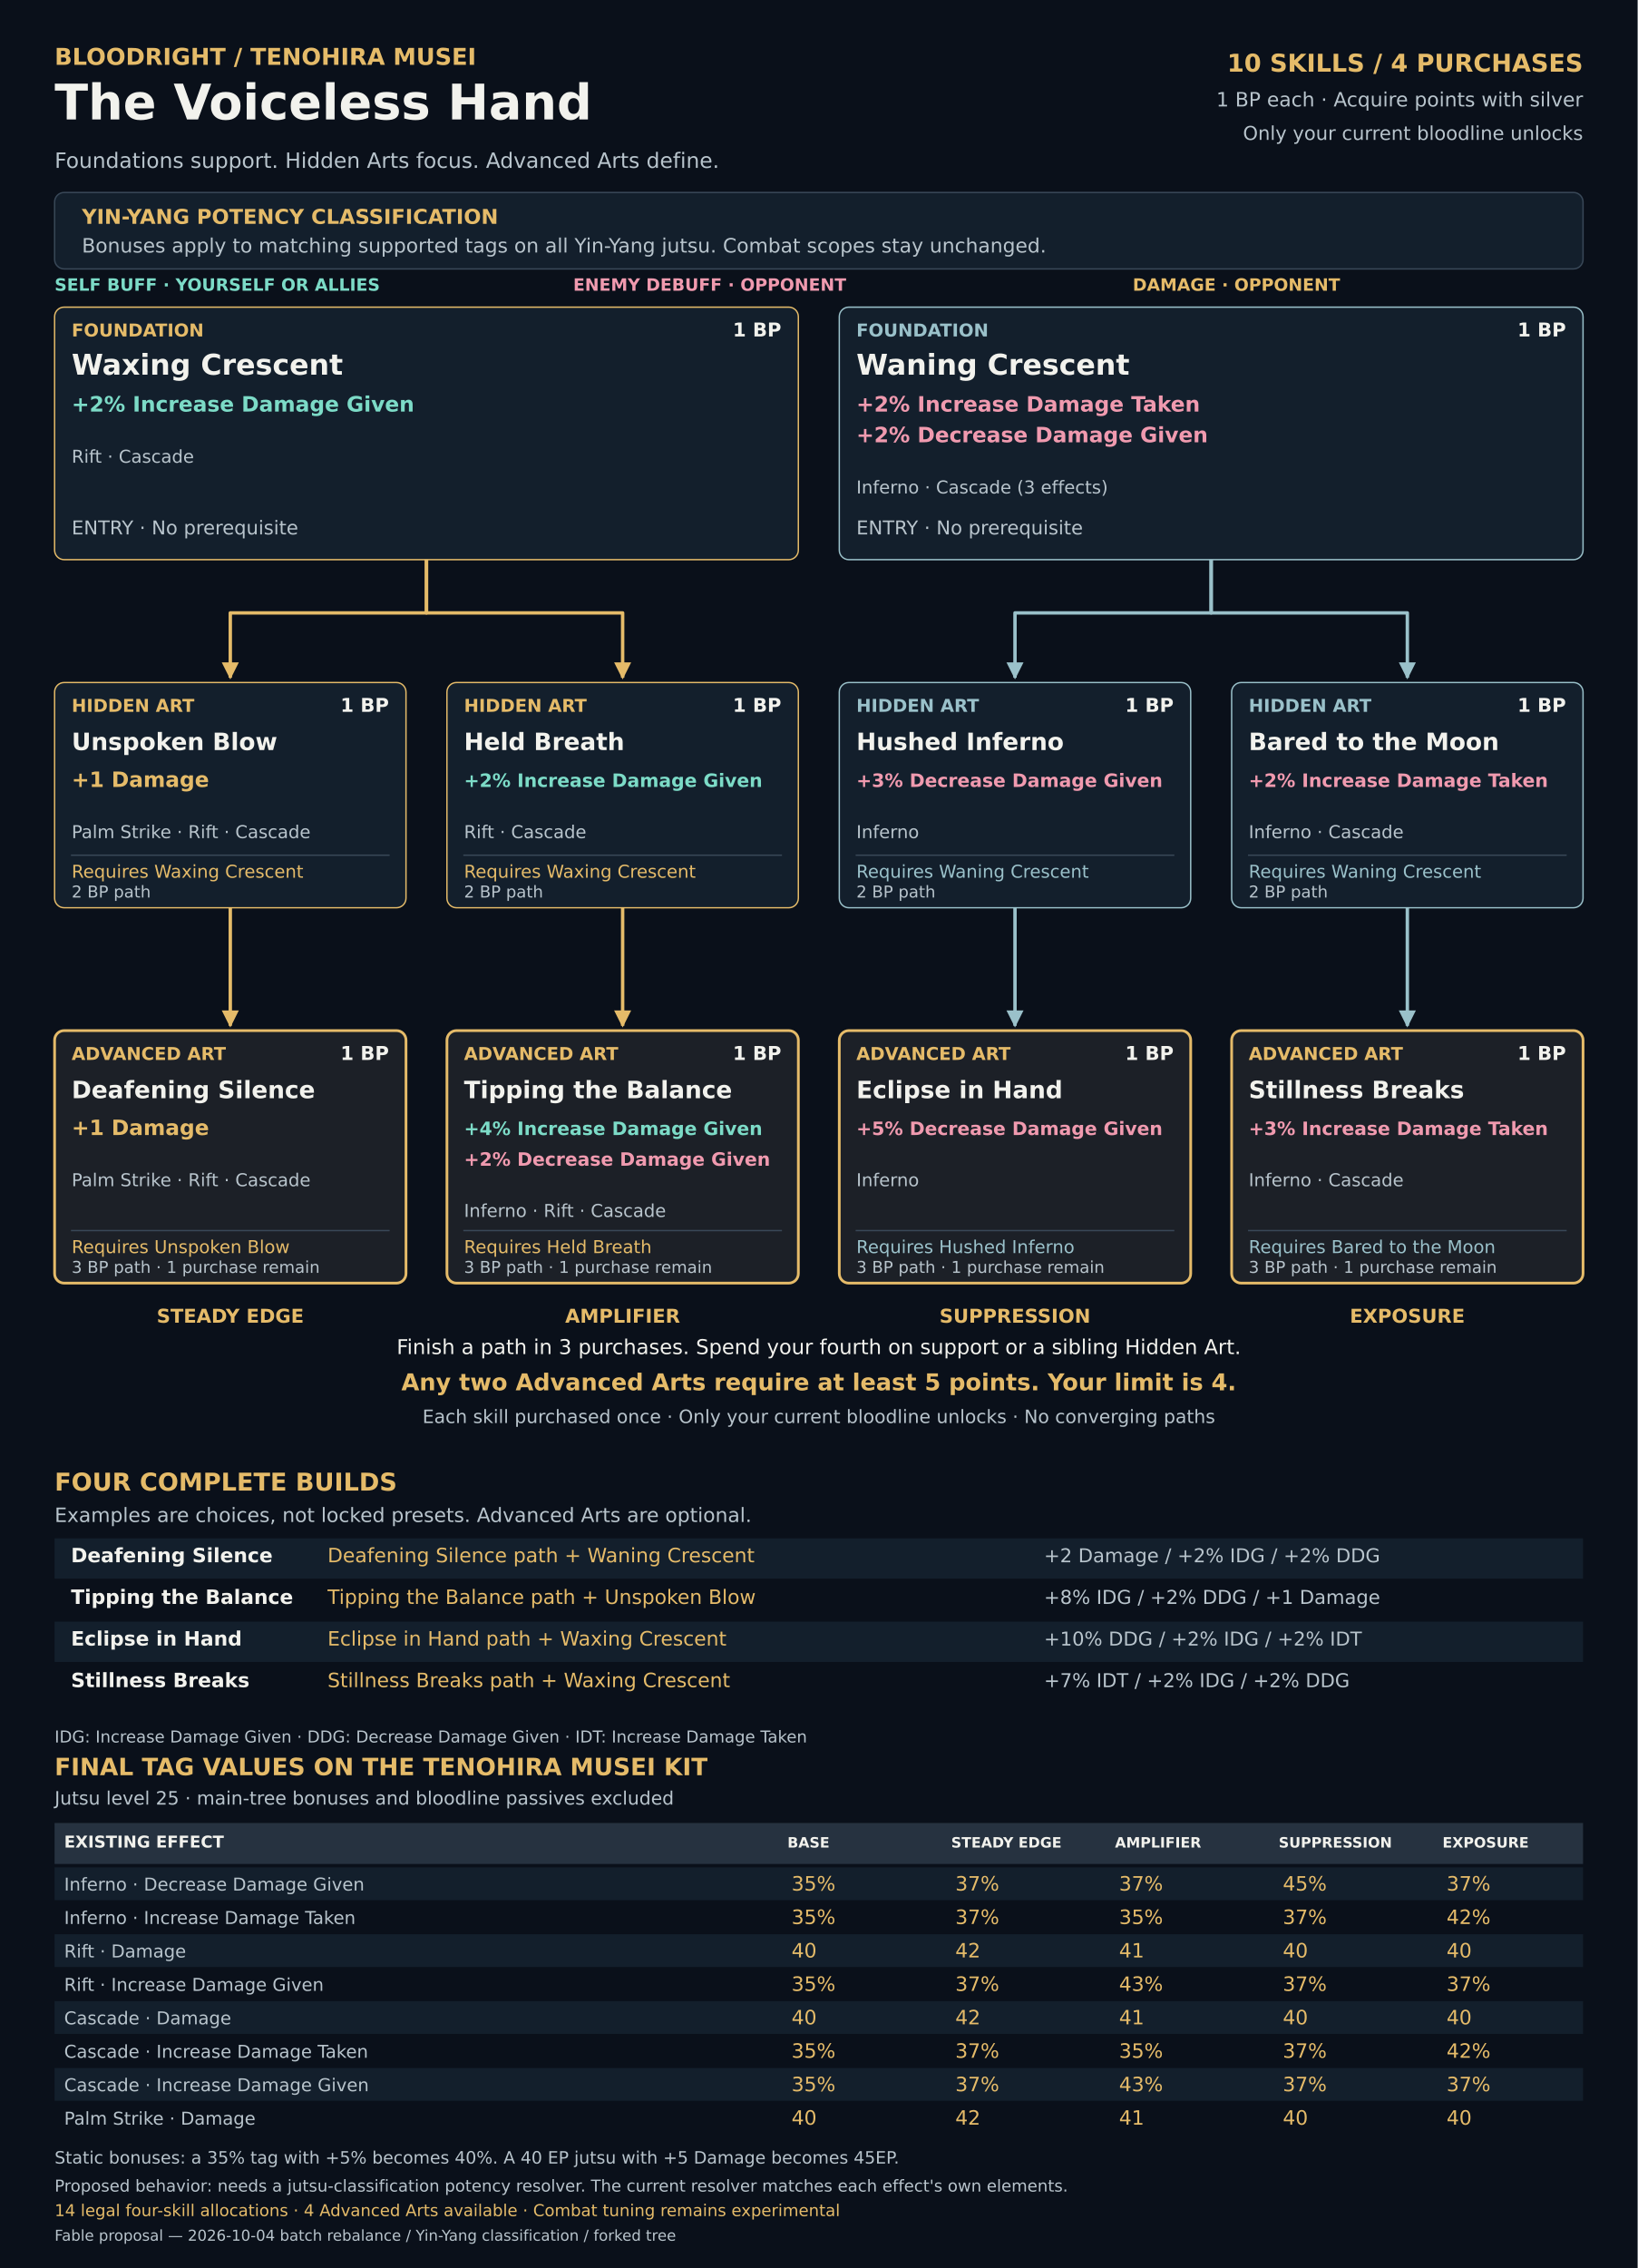
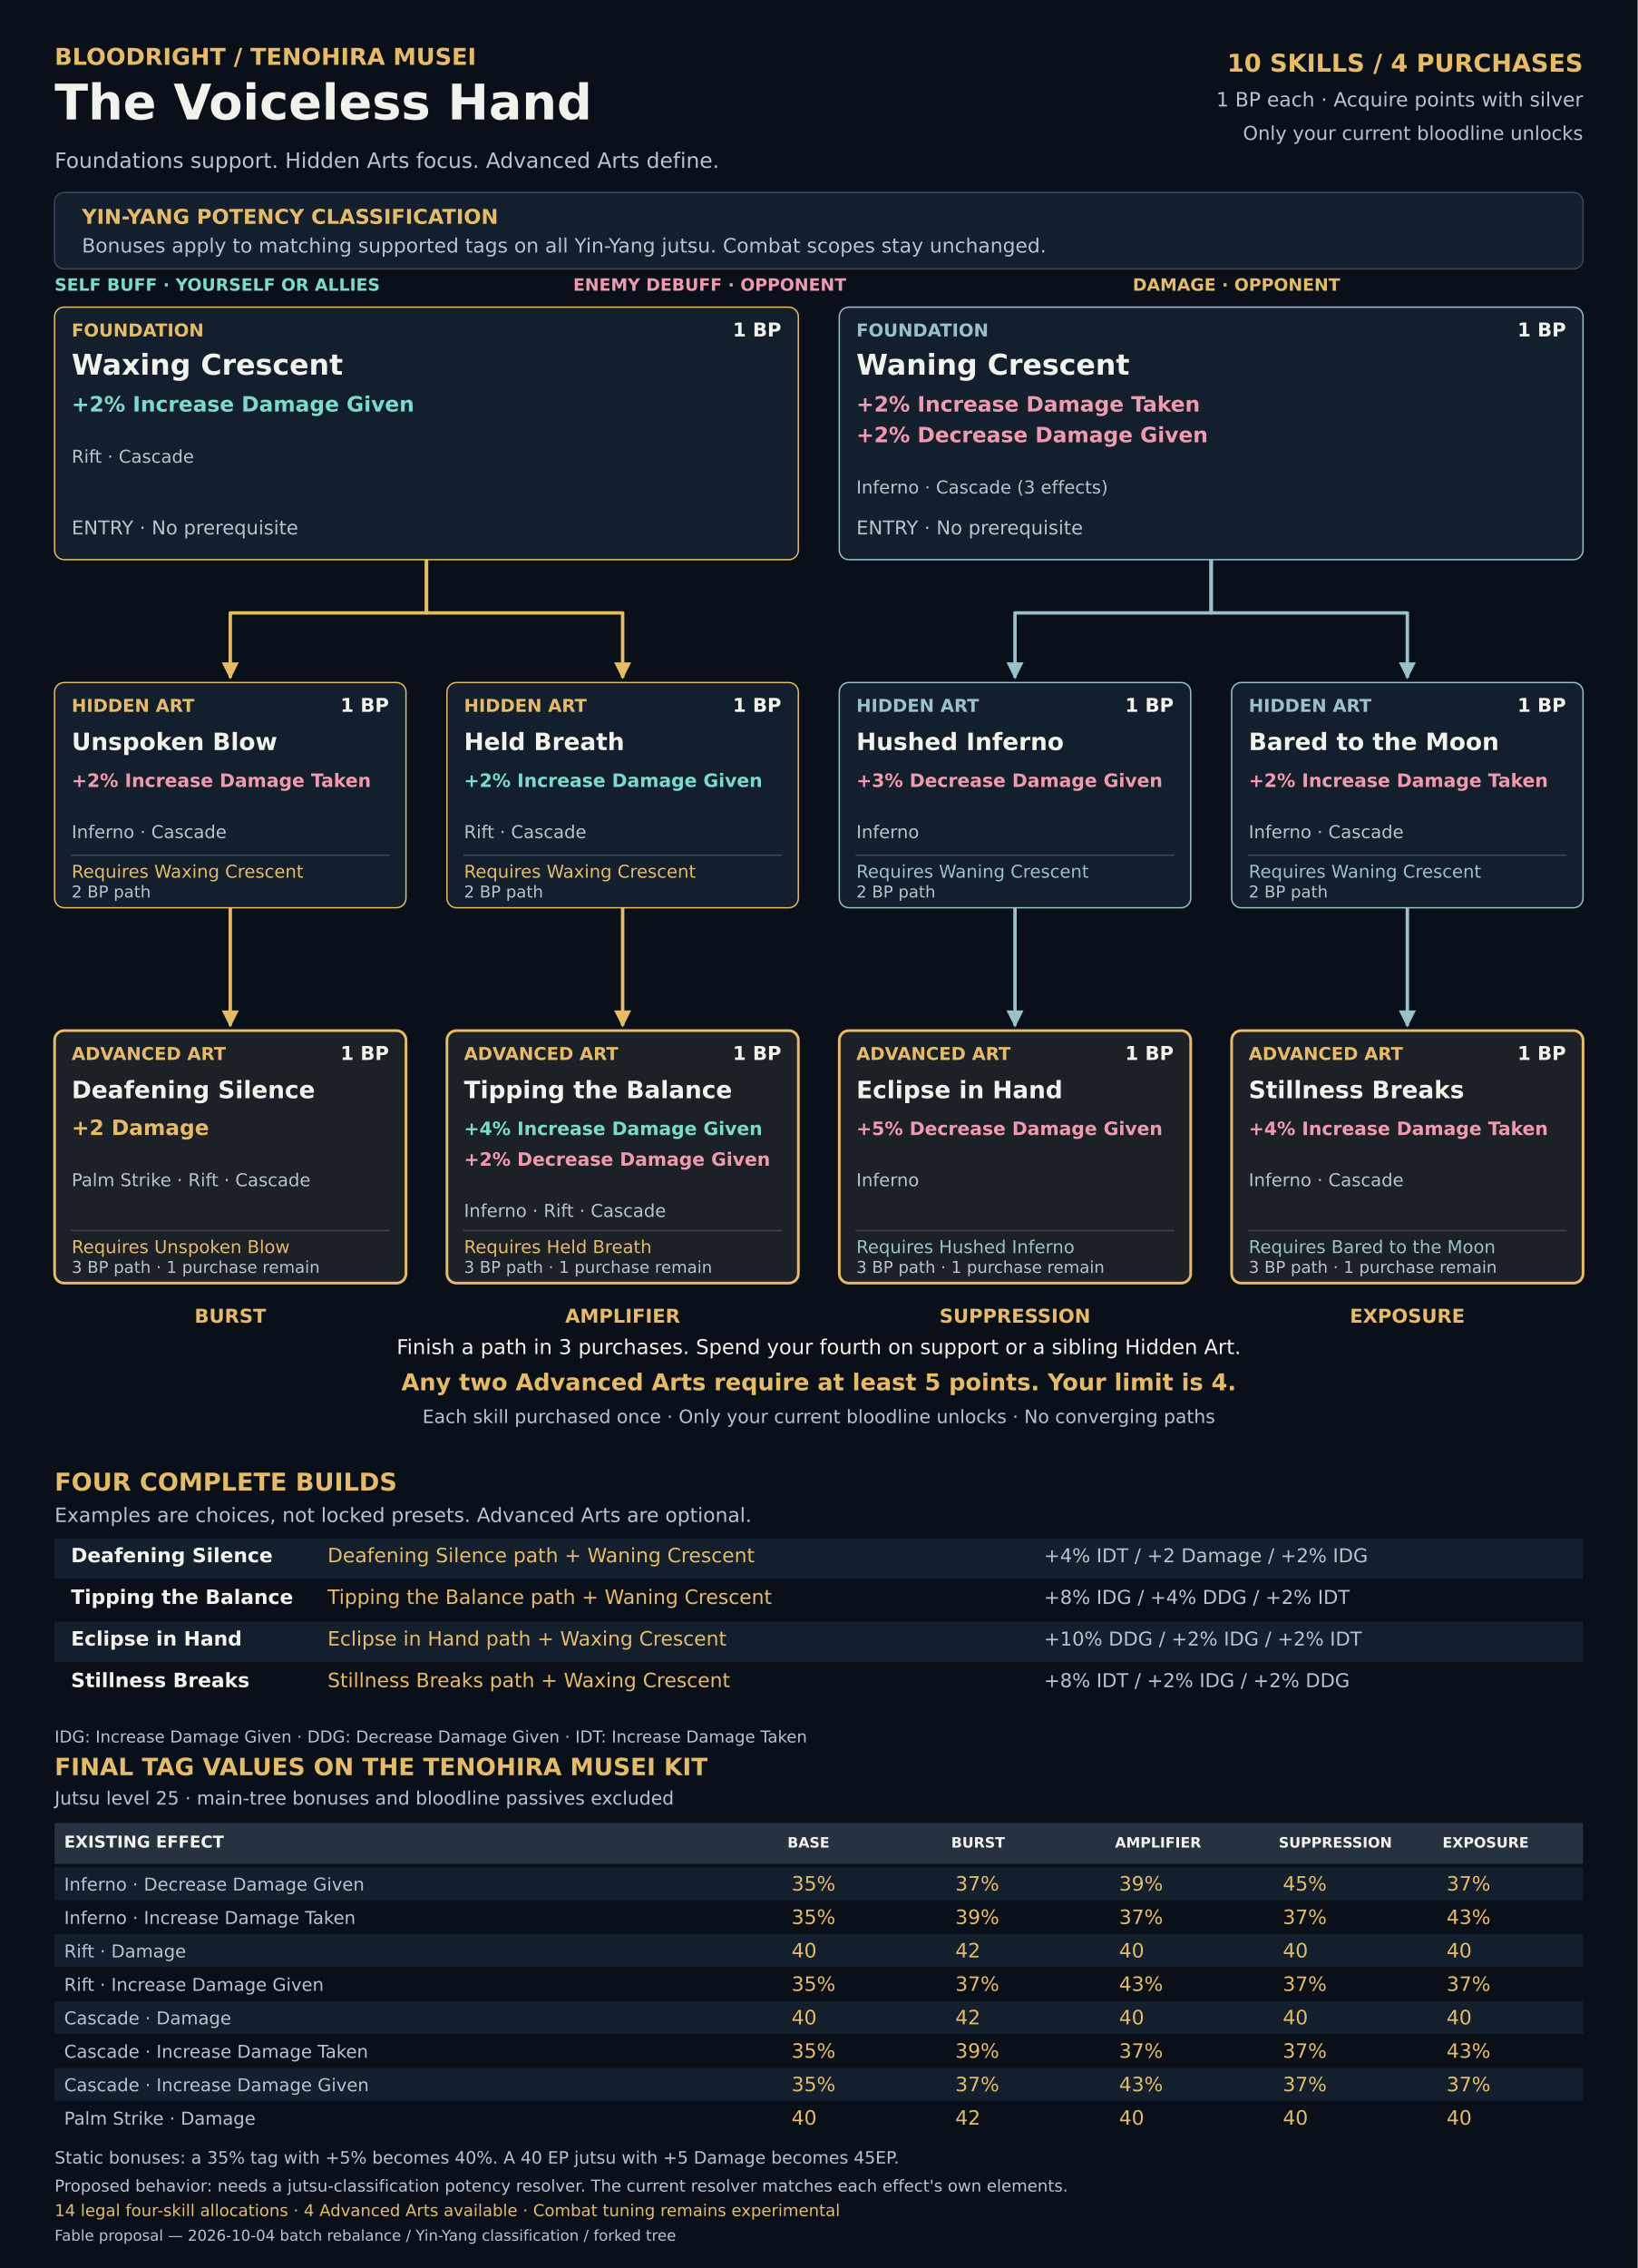
<svg xmlns="http://www.w3.org/2000/svg" width="2400" height="3323" viewBox="0 0 2400 3323" role="img" aria-labelledby="title desc">
  <defs>
    <marker id="arrow-0" viewBox="0 0 10 10" refX="9" refY="5" markerWidth="5" markerHeight="5" orient="auto">
      <path d="M0 0L10 5L0 10Z" fill="#e5bb69" />
    </marker>
    <marker id="arrow-1" viewBox="0 0 10 10" refX="9" refY="5" markerWidth="5" markerHeight="5" orient="auto">
      <path d="M0 0L10 5L0 10Z" fill="#9ac1ca" />
    </marker>
    <marker id="arrow-2" viewBox="0 0 10 10" refX="9" refY="5" markerWidth="5" markerHeight="5" orient="auto">
      <path d="M0 0L10 5L0 10Z" fill="#b8d98d" />
    </marker>
    <marker id="arrow-3" viewBox="0 0 10 10" refX="9" refY="5" markerWidth="5" markerHeight="5" orient="auto">
      <path d="M0 0L10 5L0 10Z" fill="#d9a6e0" />
    </marker>
  </defs>
  <g font-family="DejaVu Sans, sans-serif">
    <rect x="0" y="0" width="2400" height="3323" rx="0" fill="#0a101a" />
    <text x="80" y="95" font-size="34" font-weight="700" fill="#e5bb69" text-anchor="start">BLOODRIGHT / TENOHIRA MUSEI</text>
    <text x="80" y="175" font-size="72" font-weight="700" fill="#f2f2ed" text-anchor="start">The Voiceless Hand</text>
    <text x="80" y="246" font-size="31" font-weight="400" fill="#b8c4cc" text-anchor="start">Foundations support. Hidden Arts focus. Advanced Arts define.</text>
    <text x="2320" y="105" font-size="36" font-weight="700" fill="#e5bb69" text-anchor="end">10 SKILLS  /  4 PURCHASES</text>
    <text x="2320" y="156" font-size="29" font-weight="400" fill="#b8c4cc" text-anchor="end">1 BP each · Acquire points with silver</text>
    <text x="2320" y="205" font-size="28" font-weight="400" fill="#b8c4cc" text-anchor="end">Only your current bloodline unlocks</text>
    <rect x="80" y="282" width="2240" height="112" rx="14" fill="#131f2c" stroke="#394858" stroke-width="2" />
    <text x="120" y="328" font-size="30" font-weight="700" fill="#e5bb69" text-anchor="start">YIN-YANG POTENCY CLASSIFICATION</text>
    <text x="120" y="370" font-size="29" font-weight="400" fill="#b8c4cc" text-anchor="start">Bonuses apply to matching supported tags on all Yin-Yang jutsu. Combat scopes stay unchanged.</text>
    <text x="80" y="426" font-size="25" font-weight="700" fill="#7cdbc7" text-anchor="start">SELF BUFF · YOURSELF OR ALLIES</text>
    <text x="840" y="426" font-size="25" font-weight="700" fill="#f09aaf" text-anchor="start">ENEMY DEBUFF · OPPONENT</text>
    <text x="1660" y="426" font-size="25" font-weight="700" fill="#e5bb69" text-anchor="start">DAMAGE · OPPONENT</text>
    <path id="edge-02-03" data-from="02" data-to="03" d="M337.5 1330 V1503" fill="none" stroke="#e5bb69" stroke-width="5" stroke-linejoin="round" marker-end="url(#arrow-0)" />
    <path id="edge-04-05" data-from="04" data-to="05" d="M912.5 1330 V1503" fill="none" stroke="#e5bb69" stroke-width="5" stroke-linejoin="round" marker-end="url(#arrow-0)" />
    <path id="edge-01-02" data-from="01" data-to="02" d="M625 820 V898 H337.5 V993" fill="none" stroke="#e5bb69" stroke-width="5" stroke-linejoin="round" marker-end="url(#arrow-0)" />
    <path id="edge-01-04" data-from="01" data-to="04" d="M625 820 V898 H912.5 V993" fill="none" stroke="#e5bb69" stroke-width="5" stroke-linejoin="round" marker-end="url(#arrow-0)" />
    <path id="edge-07-08" data-from="07" data-to="08" d="M1487.5 1330 V1503" fill="none" stroke="#9ac1ca" stroke-width="5" stroke-linejoin="round" marker-end="url(#arrow-1)" />
    <path id="edge-09-10" data-from="09" data-to="10" d="M2062.5 1330 V1503" fill="none" stroke="#9ac1ca" stroke-width="5" stroke-linejoin="round" marker-end="url(#arrow-1)" />
    <path id="edge-06-07" data-from="06" data-to="07" d="M1775 820 V898 H1487.5 V993" fill="none" stroke="#9ac1ca" stroke-width="5" stroke-linejoin="round" marker-end="url(#arrow-1)" />
    <path id="edge-06-09" data-from="06" data-to="09" d="M1775 820 V898 H2062.5 V993" fill="none" stroke="#9ac1ca" stroke-width="5" stroke-linejoin="round" marker-end="url(#arrow-1)" />
    <g id="node-01" data-cost="1" data-prerequisites="" data-potency-classification="Yin-Yang">
      <rect x="80" y="450" width="1090" height="370" rx="14" fill="#131f2c" stroke="#e5bb69" stroke-width="2" />
      <text x="105.0" y="493" font-size="26" font-weight="700" fill="#e5bb69" text-anchor="start">FOUNDATION</text>
      <text x="1145.0" y="493" font-size="28" font-weight="700" fill="#f2f2ed" text-anchor="end">1 BP</text>
      <text x="105.0" y="549" font-size="42" font-weight="700" fill="#f2f2ed" text-anchor="start">Waxing Crescent</text>
      <text x="105.0" y="603" font-size="31" font-weight="700" fill="#7cdbc7" text-anchor="start">+2% Increase Damage Given</text>
      <text x="105.0" y="678" font-size="26" font-weight="400" fill="#b8c4cc" text-anchor="start">Rift · Cascade</text>
      <text x="105.0" y="783" font-size="28" font-weight="400" fill="#b8c4cc" text-anchor="start">ENTRY · No prerequisite</text>
    </g>
    <g id="node-06" data-cost="1" data-prerequisites="" data-potency-classification="Yin-Yang">
      <rect x="1230" y="450" width="1090" height="370" rx="14" fill="#131f2c" stroke="#9ac1ca" stroke-width="2" />
      <text x="1255.0" y="493" font-size="26" font-weight="700" fill="#9ac1ca" text-anchor="start">FOUNDATION</text>
      <text x="2295.0" y="493" font-size="28" font-weight="700" fill="#f2f2ed" text-anchor="end">1 BP</text>
      <text x="1255.0" y="549" font-size="42" font-weight="700" fill="#f2f2ed" text-anchor="start">Waning Crescent</text>
      <text x="1255.0" y="603" font-size="31" font-weight="700" fill="#f09aaf" text-anchor="start">+2% Increase Damage Taken</text>
      <text x="1255.0" y="648" font-size="31" font-weight="700" fill="#f09aaf" text-anchor="start">+2% Decrease Damage Given</text>
      <text x="1255.0" y="723" font-size="26" font-weight="400" fill="#b8c4cc" text-anchor="start">Inferno · Cascade (3 effects)</text>
      <text x="1255.0" y="783" font-size="28" font-weight="400" fill="#b8c4cc" text-anchor="start">ENTRY · No prerequisite</text>
    </g>
    <g id="node-02" data-cost="1" data-prerequisites="01" data-potency-classification="Yin-Yang">
      <rect x="80" y="1000" width="515" height="330" rx="14" fill="#131f2c" stroke="#e5bb69" stroke-width="2" />
      <text x="105.0" y="1043" font-size="26" font-weight="700" fill="#e5bb69" text-anchor="start">HIDDEN ART</text>
      <text x="570.0" y="1043" font-size="28" font-weight="700" fill="#f2f2ed" text-anchor="end">1 BP</text>
      <text x="105.0" y="1099" font-size="35" font-weight="700" fill="#f2f2ed" text-anchor="start">Unspoken Blow</text>
-       <text x="105.0" y="1153" font-size="31" font-weight="700" fill="#e5bb69" text-anchor="start">+1 Damage</text>
-       <text x="105.0" y="1228" font-size="26" font-weight="400" fill="#b8c4cc" text-anchor="start">Palm Strike · Rift · Cascade</text>
+       <text x="105.0" y="1153" font-size="27" font-weight="700" fill="#f09aaf" text-anchor="start">+2% Increase Damage Taken</text>
+       <text x="105.0" y="1228" font-size="26" font-weight="400" fill="#b8c4cc" text-anchor="start">Inferno · Cascade</text>
      <path d="M104 1253 L571 1253" fill="none" stroke="#394858" stroke-width="2" />
      <text x="105.0" y="1286" font-size="26" font-weight="400" fill="#e5bb69" text-anchor="start">Requires Waxing Crescent</text>
      <text x="105.0" y="1315" font-size="24" font-weight="400" fill="#b8c4cc" text-anchor="start">2 BP path</text>
    </g>
    <g id="node-04" data-cost="1" data-prerequisites="01" data-potency-classification="Yin-Yang">
      <rect x="655" y="1000" width="515" height="330" rx="14" fill="#131f2c" stroke="#e5bb69" stroke-width="2" />
      <text x="680.0" y="1043" font-size="26" font-weight="700" fill="#e5bb69" text-anchor="start">HIDDEN ART</text>
      <text x="1145.0" y="1043" font-size="28" font-weight="700" fill="#f2f2ed" text-anchor="end">1 BP</text>
      <text x="680.0" y="1099" font-size="35" font-weight="700" fill="#f2f2ed" text-anchor="start">Held Breath</text>
      <text x="680.0" y="1153" font-size="27" font-weight="700" fill="#7cdbc7" text-anchor="start">+2% Increase Damage Given</text>
      <text x="680.0" y="1228" font-size="26" font-weight="400" fill="#b8c4cc" text-anchor="start">Rift · Cascade</text>
      <path d="M679 1253 L1146 1253" fill="none" stroke="#394858" stroke-width="2" />
      <text x="680.0" y="1286" font-size="26" font-weight="400" fill="#e5bb69" text-anchor="start">Requires Waxing Crescent</text>
      <text x="680.0" y="1315" font-size="24" font-weight="400" fill="#b8c4cc" text-anchor="start">2 BP path</text>
    </g>
    <g id="node-07" data-cost="1" data-prerequisites="06" data-potency-classification="Yin-Yang">
      <rect x="1230" y="1000" width="515" height="330" rx="14" fill="#131f2c" stroke="#9ac1ca" stroke-width="2" />
      <text x="1255.0" y="1043" font-size="26" font-weight="700" fill="#9ac1ca" text-anchor="start">HIDDEN ART</text>
      <text x="1720.0" y="1043" font-size="28" font-weight="700" fill="#f2f2ed" text-anchor="end">1 BP</text>
      <text x="1255.0" y="1099" font-size="35" font-weight="700" fill="#f2f2ed" text-anchor="start">Hushed Inferno</text>
      <text x="1255.0" y="1153" font-size="27" font-weight="700" fill="#f09aaf" text-anchor="start">+3% Decrease Damage Given</text>
      <text x="1255.0" y="1228" font-size="26" font-weight="400" fill="#b8c4cc" text-anchor="start">Inferno</text>
      <path d="M1254 1253 L1721 1253" fill="none" stroke="#394858" stroke-width="2" />
      <text x="1255.0" y="1286" font-size="26" font-weight="400" fill="#9ac1ca" text-anchor="start">Requires Waning Crescent</text>
      <text x="1255.0" y="1315" font-size="24" font-weight="400" fill="#b8c4cc" text-anchor="start">2 BP path</text>
    </g>
    <g id="node-09" data-cost="1" data-prerequisites="06" data-potency-classification="Yin-Yang">
      <rect x="1805" y="1000" width="515" height="330" rx="14" fill="#131f2c" stroke="#9ac1ca" stroke-width="2" />
      <text x="1830.0" y="1043" font-size="26" font-weight="700" fill="#9ac1ca" text-anchor="start">HIDDEN ART</text>
      <text x="2295.0" y="1043" font-size="28" font-weight="700" fill="#f2f2ed" text-anchor="end">1 BP</text>
      <text x="1830.0" y="1099" font-size="35" font-weight="700" fill="#f2f2ed" text-anchor="start">Bared to the Moon</text>
      <text x="1830.0" y="1153" font-size="27" font-weight="700" fill="#f09aaf" text-anchor="start">+2% Increase Damage Taken</text>
      <text x="1830.0" y="1228" font-size="26" font-weight="400" fill="#b8c4cc" text-anchor="start">Inferno · Cascade</text>
      <path d="M1829 1253 L2296 1253" fill="none" stroke="#394858" stroke-width="2" />
      <text x="1830.0" y="1286" font-size="26" font-weight="400" fill="#9ac1ca" text-anchor="start">Requires Waning Crescent</text>
      <text x="1830.0" y="1315" font-size="24" font-weight="400" fill="#b8c4cc" text-anchor="start">2 BP path</text>
    </g>
    <g id="node-03" data-cost="1" data-prerequisites="02" data-potency-classification="Yin-Yang">
      <rect x="80" y="1510" width="515" height="370" rx="14" fill="#1c2027" stroke="#e5bb69" stroke-width="4" />
      <text x="105.0" y="1553" font-size="26" font-weight="700" fill="#e5bb69" text-anchor="start">ADVANCED ART</text>
      <text x="570.0" y="1553" font-size="28" font-weight="700" fill="#f2f2ed" text-anchor="end">1 BP</text>
      <text x="105.0" y="1609" font-size="35" font-weight="700" fill="#f2f2ed" text-anchor="start">Deafening Silence</text>
-       <text x="105.0" y="1663" font-size="31" font-weight="700" fill="#e5bb69" text-anchor="start">+1 Damage</text>
+       <text x="105.0" y="1663" font-size="31" font-weight="700" fill="#e5bb69" text-anchor="start">+2 Damage</text>
      <text x="105.0" y="1738" font-size="26" font-weight="400" fill="#b8c4cc" text-anchor="start">Palm Strike · Rift · Cascade</text>
      <path d="M104 1803 L571 1803" fill="none" stroke="#394858" stroke-width="2" />
      <text x="105.0" y="1836" font-size="26" font-weight="400" fill="#e5bb69" text-anchor="start">Requires Unspoken Blow</text>
      <text x="105.0" y="1865" font-size="24" font-weight="400" fill="#b8c4cc" text-anchor="start">3 BP path · 1 purchase remain</text>
    </g>
    <g id="node-05" data-cost="1" data-prerequisites="04" data-potency-classification="Yin-Yang">
      <rect x="655" y="1510" width="515" height="370" rx="14" fill="#1c2027" stroke="#e5bb69" stroke-width="4" />
      <text x="680.0" y="1553" font-size="26" font-weight="700" fill="#e5bb69" text-anchor="start">ADVANCED ART</text>
      <text x="1145.0" y="1553" font-size="28" font-weight="700" fill="#f2f2ed" text-anchor="end">1 BP</text>
      <text x="680.0" y="1609" font-size="35" font-weight="700" fill="#f2f2ed" text-anchor="start">Tipping the Balance</text>
      <text x="680.0" y="1663" font-size="27" font-weight="700" fill="#7cdbc7" text-anchor="start">+4% Increase Damage Given</text>
      <text x="680.0" y="1708" font-size="27" font-weight="700" fill="#f09aaf" text-anchor="start">+2% Decrease Damage Given</text>
      <text x="680.0" y="1783" font-size="26" font-weight="400" fill="#b8c4cc" text-anchor="start">Inferno · Rift · Cascade</text>
      <path d="M679 1803 L1146 1803" fill="none" stroke="#394858" stroke-width="2" />
      <text x="680.0" y="1836" font-size="26" font-weight="400" fill="#e5bb69" text-anchor="start">Requires Held Breath</text>
      <text x="680.0" y="1865" font-size="24" font-weight="400" fill="#b8c4cc" text-anchor="start">3 BP path · 1 purchase remain</text>
    </g>
    <g id="node-08" data-cost="1" data-prerequisites="07" data-potency-classification="Yin-Yang">
      <rect x="1230" y="1510" width="515" height="370" rx="14" fill="#1c2027" stroke="#e5bb69" stroke-width="4" />
      <text x="1255.0" y="1553" font-size="26" font-weight="700" fill="#e5bb69" text-anchor="start">ADVANCED ART</text>
      <text x="1720.0" y="1553" font-size="28" font-weight="700" fill="#f2f2ed" text-anchor="end">1 BP</text>
      <text x="1255.0" y="1609" font-size="35" font-weight="700" fill="#f2f2ed" text-anchor="start">Eclipse in Hand</text>
      <text x="1255.0" y="1663" font-size="27" font-weight="700" fill="#f09aaf" text-anchor="start">+5% Decrease Damage Given</text>
      <text x="1255.0" y="1738" font-size="26" font-weight="400" fill="#b8c4cc" text-anchor="start">Inferno</text>
      <path d="M1254 1803 L1721 1803" fill="none" stroke="#394858" stroke-width="2" />
      <text x="1255.0" y="1836" font-size="26" font-weight="400" fill="#9ac1ca" text-anchor="start">Requires Hushed Inferno</text>
      <text x="1255.0" y="1865" font-size="24" font-weight="400" fill="#b8c4cc" text-anchor="start">3 BP path · 1 purchase remain</text>
    </g>
    <g id="node-10" data-cost="1" data-prerequisites="09" data-potency-classification="Yin-Yang">
      <rect x="1805" y="1510" width="515" height="370" rx="14" fill="#1c2027" stroke="#e5bb69" stroke-width="4" />
      <text x="1830.0" y="1553" font-size="26" font-weight="700" fill="#e5bb69" text-anchor="start">ADVANCED ART</text>
      <text x="2295.0" y="1553" font-size="28" font-weight="700" fill="#f2f2ed" text-anchor="end">1 BP</text>
      <text x="1830.0" y="1609" font-size="35" font-weight="700" fill="#f2f2ed" text-anchor="start">Stillness Breaks</text>
-       <text x="1830.0" y="1663" font-size="27" font-weight="700" fill="#f09aaf" text-anchor="start">+3% Increase Damage Taken</text>
+       <text x="1830.0" y="1663" font-size="27" font-weight="700" fill="#f09aaf" text-anchor="start">+4% Increase Damage Taken</text>
      <text x="1830.0" y="1738" font-size="26" font-weight="400" fill="#b8c4cc" text-anchor="start">Inferno · Cascade</text>
      <path d="M1829 1803 L2296 1803" fill="none" stroke="#394858" stroke-width="2" />
      <text x="1830.0" y="1836" font-size="26" font-weight="400" fill="#9ac1ca" text-anchor="start">Requires Bared to the Moon</text>
      <text x="1830.0" y="1865" font-size="24" font-weight="400" fill="#b8c4cc" text-anchor="start">3 BP path · 1 purchase remain</text>
    </g>
-     <text x="337.5" y="1938" font-size="28" font-weight="700" fill="#e5bb69" text-anchor="middle">STEADY EDGE</text>
+     <text x="337.5" y="1938" font-size="28" font-weight="700" fill="#e5bb69" text-anchor="middle">BURST</text>
    <text x="912.5" y="1938" font-size="28" font-weight="700" fill="#e5bb69" text-anchor="middle">AMPLIFIER</text>
    <text x="1487.5" y="1938" font-size="28" font-weight="700" fill="#e5bb69" text-anchor="middle">SUPPRESSION</text>
    <text x="2062.5" y="1938" font-size="28" font-weight="700" fill="#e5bb69" text-anchor="middle">EXPOSURE</text>
    <text x="1200.0" y="1984" font-size="30" font-weight="400" fill="#f2f2ed" text-anchor="middle">Finish a path in 3 purchases. Spend your fourth on support or a sibling Hidden Art.</text>
    <text x="1200.0" y="2037" font-size="34" font-weight="700" fill="#e5bb69" text-anchor="middle">Any two Advanced Arts require at least 5 points. Your limit is 4.</text>
    <text x="1200.0" y="2085" font-size="27" font-weight="400" fill="#b8c4cc" text-anchor="middle">Each skill purchased once · Only your current bloodline unlocks · No converging paths</text>
    <text x="80" y="2184" font-size="36" font-weight="700" fill="#e5bb69" text-anchor="start">FOUR COMPLETE BUILDS</text>
    <text x="80" y="2230" font-size="29" font-weight="400" fill="#b8c4cc" text-anchor="start">Examples are choices, not locked presets. Advanced Arts are optional.</text>
    <rect x="80" y="2254" width="2240" height="59" rx="0" fill="#131f2c" />
    <text x="104" y="2289" font-size="29" font-weight="700" fill="#f2f2ed" text-anchor="start">Deafening Silence</text>
    <text x="480" y="2289" font-size="29" font-weight="400" fill="#e5bb69" text-anchor="start">Deafening Silence path + Waning Crescent</text>
-     <text x="1530" y="2289" font-size="28" font-weight="400" fill="#b8c4cc" text-anchor="start">+2 Damage / +2% IDG / +2% DDG</text>
+     <text x="1530" y="2289" font-size="28" font-weight="400" fill="#b8c4cc" text-anchor="start">+4% IDT / +2 Damage / +2% IDG</text>
    <rect x="80" y="2315" width="2240" height="59" rx="0" fill="#0a101a" />
    <text x="104" y="2350" font-size="29" font-weight="700" fill="#f2f2ed" text-anchor="start">Tipping the Balance</text>
-     <text x="480" y="2350" font-size="29" font-weight="400" fill="#e5bb69" text-anchor="start">Tipping the Balance path + Unspoken Blow</text>
-     <text x="1530" y="2350" font-size="28" font-weight="400" fill="#b8c4cc" text-anchor="start">+8% IDG / +2% DDG / +1 Damage</text>
+     <text x="480" y="2350" font-size="29" font-weight="400" fill="#e5bb69" text-anchor="start">Tipping the Balance path + Waning Crescent</text>
+     <text x="1530" y="2350" font-size="28" font-weight="400" fill="#b8c4cc" text-anchor="start">+8% IDG / +4% DDG / +2% IDT</text>
    <rect x="80" y="2376" width="2240" height="59" rx="0" fill="#131f2c" />
    <text x="104" y="2411" font-size="29" font-weight="700" fill="#f2f2ed" text-anchor="start">Eclipse in Hand</text>
    <text x="480" y="2411" font-size="29" font-weight="400" fill="#e5bb69" text-anchor="start">Eclipse in Hand path + Waxing Crescent</text>
    <text x="1530" y="2411" font-size="28" font-weight="400" fill="#b8c4cc" text-anchor="start">+10% DDG / +2% IDG / +2% IDT</text>
    <rect x="80" y="2437" width="2240" height="59" rx="0" fill="#0a101a" />
    <text x="104" y="2472" font-size="29" font-weight="700" fill="#f2f2ed" text-anchor="start">Stillness Breaks</text>
    <text x="480" y="2472" font-size="29" font-weight="400" fill="#e5bb69" text-anchor="start">Stillness Breaks path + Waxing Crescent</text>
-     <text x="1530" y="2472" font-size="28" font-weight="400" fill="#b8c4cc" text-anchor="start">+7% IDT / +2% IDG / +2% DDG</text>
+     <text x="1530" y="2472" font-size="28" font-weight="400" fill="#b8c4cc" text-anchor="start">+8% IDT / +2% IDG / +2% DDG</text>
    <text x="80" y="2553" font-size="24" font-weight="400" fill="#b8c4cc" text-anchor="start">IDG: Increase Damage Given · DDG: Decrease Damage Given · IDT: Increase Damage Taken</text>
    <text x="80" y="2601" font-size="35" font-weight="700" fill="#e5bb69" text-anchor="start">FINAL TAG VALUES ON THE TENOHIRA MUSEI KIT</text>
    <text x="80" y="2644" font-size="27" font-weight="400" fill="#b8c4cc" text-anchor="start">Jutsu level 25 · main-tree bonuses and bloodline passives excluded</text>
    <rect x="80" y="2671" width="2240" height="60" rx="0" fill="#263240" />
    <text x="94" y="2707" font-size="24" font-weight="700" fill="#f2f2ed" text-anchor="start">EXISTING EFFECT</text>
    <text x="1154.0" y="2707" font-size="21" font-weight="700" fill="#f2f2ed" text-anchor="start">BASE</text>
-     <text x="1394.0" y="2707" font-size="21" font-weight="700" fill="#f2f2ed" text-anchor="start">STEADY EDGE</text>
+     <text x="1394.0" y="2707" font-size="21" font-weight="700" fill="#f2f2ed" text-anchor="start">BURST</text>
    <text x="1634.0" y="2707" font-size="21" font-weight="700" fill="#f2f2ed" text-anchor="start">AMPLIFIER</text>
    <text x="1874.0" y="2707" font-size="21" font-weight="700" fill="#f2f2ed" text-anchor="start">SUPPRESSION</text>
    <text x="2114.0" y="2707" font-size="21" font-weight="700" fill="#f2f2ed" text-anchor="start">EXPOSURE</text>
    <rect x="80" y="2736" width="2240" height="48" rx="0" fill="#131f2c" />
    <text x="94" y="2770" font-size="26" font-weight="400" fill="#b8c4cc" text-anchor="start">Inferno · Decrease Damage Given</text>
    <text x="1160.0" y="2770" font-size="29" font-weight="400" fill="#e5bb69" text-anchor="start">35%</text>
    <text x="1400.0" y="2770" font-size="29" font-weight="400" fill="#e5bb69" text-anchor="start">37%</text>
-     <text x="1640.0" y="2770" font-size="29" font-weight="400" fill="#e5bb69" text-anchor="start">37%</text>
+     <text x="1640.0" y="2770" font-size="29" font-weight="400" fill="#e5bb69" text-anchor="start">39%</text>
    <text x="1880.0" y="2770" font-size="29" font-weight="400" fill="#e5bb69" text-anchor="start">45%</text>
    <text x="2120.0" y="2770" font-size="29" font-weight="400" fill="#e5bb69" text-anchor="start">37%</text>
    <text x="94" y="2819" font-size="26" font-weight="400" fill="#b8c4cc" text-anchor="start">Inferno · Increase Damage Taken</text>
    <text x="1160.0" y="2819" font-size="29" font-weight="400" fill="#e5bb69" text-anchor="start">35%</text>
-     <text x="1400.0" y="2819" font-size="29" font-weight="400" fill="#e5bb69" text-anchor="start">37%</text>
-     <text x="1640.0" y="2819" font-size="29" font-weight="400" fill="#e5bb69" text-anchor="start">35%</text>
+     <text x="1400.0" y="2819" font-size="29" font-weight="400" fill="#e5bb69" text-anchor="start">39%</text>
+     <text x="1640.0" y="2819" font-size="29" font-weight="400" fill="#e5bb69" text-anchor="start">37%</text>
    <text x="1880.0" y="2819" font-size="29" font-weight="400" fill="#e5bb69" text-anchor="start">37%</text>
-     <text x="2120.0" y="2819" font-size="29" font-weight="400" fill="#e5bb69" text-anchor="start">42%</text>
+     <text x="2120.0" y="2819" font-size="29" font-weight="400" fill="#e5bb69" text-anchor="start">43%</text>
    <rect x="80" y="2834" width="2240" height="48" rx="0" fill="#131f2c" />
    <text x="94" y="2868" font-size="26" font-weight="400" fill="#b8c4cc" text-anchor="start">Rift · Damage</text>
    <text x="1160.0" y="2868" font-size="29" font-weight="400" fill="#e5bb69" text-anchor="start">40</text>
    <text x="1400.0" y="2868" font-size="29" font-weight="400" fill="#e5bb69" text-anchor="start">42</text>
-     <text x="1640.0" y="2868" font-size="29" font-weight="400" fill="#e5bb69" text-anchor="start">41</text>
+     <text x="1640.0" y="2868" font-size="29" font-weight="400" fill="#e5bb69" text-anchor="start">40</text>
    <text x="1880.0" y="2868" font-size="29" font-weight="400" fill="#e5bb69" text-anchor="start">40</text>
    <text x="2120.0" y="2868" font-size="29" font-weight="400" fill="#e5bb69" text-anchor="start">40</text>
    <text x="94" y="2917" font-size="26" font-weight="400" fill="#b8c4cc" text-anchor="start">Rift · Increase Damage Given</text>
    <text x="1160.0" y="2917" font-size="29" font-weight="400" fill="#e5bb69" text-anchor="start">35%</text>
    <text x="1400.0" y="2917" font-size="29" font-weight="400" fill="#e5bb69" text-anchor="start">37%</text>
    <text x="1640.0" y="2917" font-size="29" font-weight="400" fill="#e5bb69" text-anchor="start">43%</text>
    <text x="1880.0" y="2917" font-size="29" font-weight="400" fill="#e5bb69" text-anchor="start">37%</text>
    <text x="2120.0" y="2917" font-size="29" font-weight="400" fill="#e5bb69" text-anchor="start">37%</text>
    <rect x="80" y="2932" width="2240" height="48" rx="0" fill="#131f2c" />
    <text x="94" y="2966" font-size="26" font-weight="400" fill="#b8c4cc" text-anchor="start">Cascade · Damage</text>
    <text x="1160.0" y="2966" font-size="29" font-weight="400" fill="#e5bb69" text-anchor="start">40</text>
    <text x="1400.0" y="2966" font-size="29" font-weight="400" fill="#e5bb69" text-anchor="start">42</text>
-     <text x="1640.0" y="2966" font-size="29" font-weight="400" fill="#e5bb69" text-anchor="start">41</text>
+     <text x="1640.0" y="2966" font-size="29" font-weight="400" fill="#e5bb69" text-anchor="start">40</text>
    <text x="1880.0" y="2966" font-size="29" font-weight="400" fill="#e5bb69" text-anchor="start">40</text>
    <text x="2120.0" y="2966" font-size="29" font-weight="400" fill="#e5bb69" text-anchor="start">40</text>
    <text x="94" y="3015" font-size="26" font-weight="400" fill="#b8c4cc" text-anchor="start">Cascade · Increase Damage Taken</text>
    <text x="1160.0" y="3015" font-size="29" font-weight="400" fill="#e5bb69" text-anchor="start">35%</text>
-     <text x="1400.0" y="3015" font-size="29" font-weight="400" fill="#e5bb69" text-anchor="start">37%</text>
-     <text x="1640.0" y="3015" font-size="29" font-weight="400" fill="#e5bb69" text-anchor="start">35%</text>
+     <text x="1400.0" y="3015" font-size="29" font-weight="400" fill="#e5bb69" text-anchor="start">39%</text>
+     <text x="1640.0" y="3015" font-size="29" font-weight="400" fill="#e5bb69" text-anchor="start">37%</text>
    <text x="1880.0" y="3015" font-size="29" font-weight="400" fill="#e5bb69" text-anchor="start">37%</text>
-     <text x="2120.0" y="3015" font-size="29" font-weight="400" fill="#e5bb69" text-anchor="start">42%</text>
+     <text x="2120.0" y="3015" font-size="29" font-weight="400" fill="#e5bb69" text-anchor="start">43%</text>
    <rect x="80" y="3030" width="2240" height="48" rx="0" fill="#131f2c" />
    <text x="94" y="3064" font-size="26" font-weight="400" fill="#b8c4cc" text-anchor="start">Cascade · Increase Damage Given</text>
    <text x="1160.0" y="3064" font-size="29" font-weight="400" fill="#e5bb69" text-anchor="start">35%</text>
    <text x="1400.0" y="3064" font-size="29" font-weight="400" fill="#e5bb69" text-anchor="start">37%</text>
    <text x="1640.0" y="3064" font-size="29" font-weight="400" fill="#e5bb69" text-anchor="start">43%</text>
    <text x="1880.0" y="3064" font-size="29" font-weight="400" fill="#e5bb69" text-anchor="start">37%</text>
    <text x="2120.0" y="3064" font-size="29" font-weight="400" fill="#e5bb69" text-anchor="start">37%</text>
    <text x="94" y="3113" font-size="26" font-weight="400" fill="#b8c4cc" text-anchor="start">Palm Strike · Damage</text>
    <text x="1160.0" y="3113" font-size="29" font-weight="400" fill="#e5bb69" text-anchor="start">40</text>
    <text x="1400.0" y="3113" font-size="29" font-weight="400" fill="#e5bb69" text-anchor="start">42</text>
-     <text x="1640.0" y="3113" font-size="29" font-weight="400" fill="#e5bb69" text-anchor="start">41</text>
+     <text x="1640.0" y="3113" font-size="29" font-weight="400" fill="#e5bb69" text-anchor="start">40</text>
    <text x="1880.0" y="3113" font-size="29" font-weight="400" fill="#e5bb69" text-anchor="start">40</text>
    <text x="2120.0" y="3113" font-size="29" font-weight="400" fill="#e5bb69" text-anchor="start">40</text>
    <text x="80" y="3170" font-size="25" font-weight="400" fill="#b8c4cc" text-anchor="start">Static bonuses: a 35% tag with +5% becomes 40%. A 40 EP jutsu with +5 Damage becomes 45EP.</text>
    <text x="80" y="3211" font-size="24" font-weight="400" fill="#b8c4cc" text-anchor="start">Proposed behavior: needs a jutsu-classification potency resolver. The current resolver matches each effect's own elements.</text>
    <text x="80" y="3247" font-size="24" font-weight="400" fill="#e5bb69" text-anchor="start">14 legal four-skill allocations · 4 Advanced Arts available · Combat tuning remains experimental</text>
    <text x="80" y="3283" font-size="22" font-weight="400" fill="#b8c4cc" text-anchor="start">Fable proposal — 2026-10-04 batch rebalance / Yin-Yang classification / forked tree</text>
  </g>
</svg>
